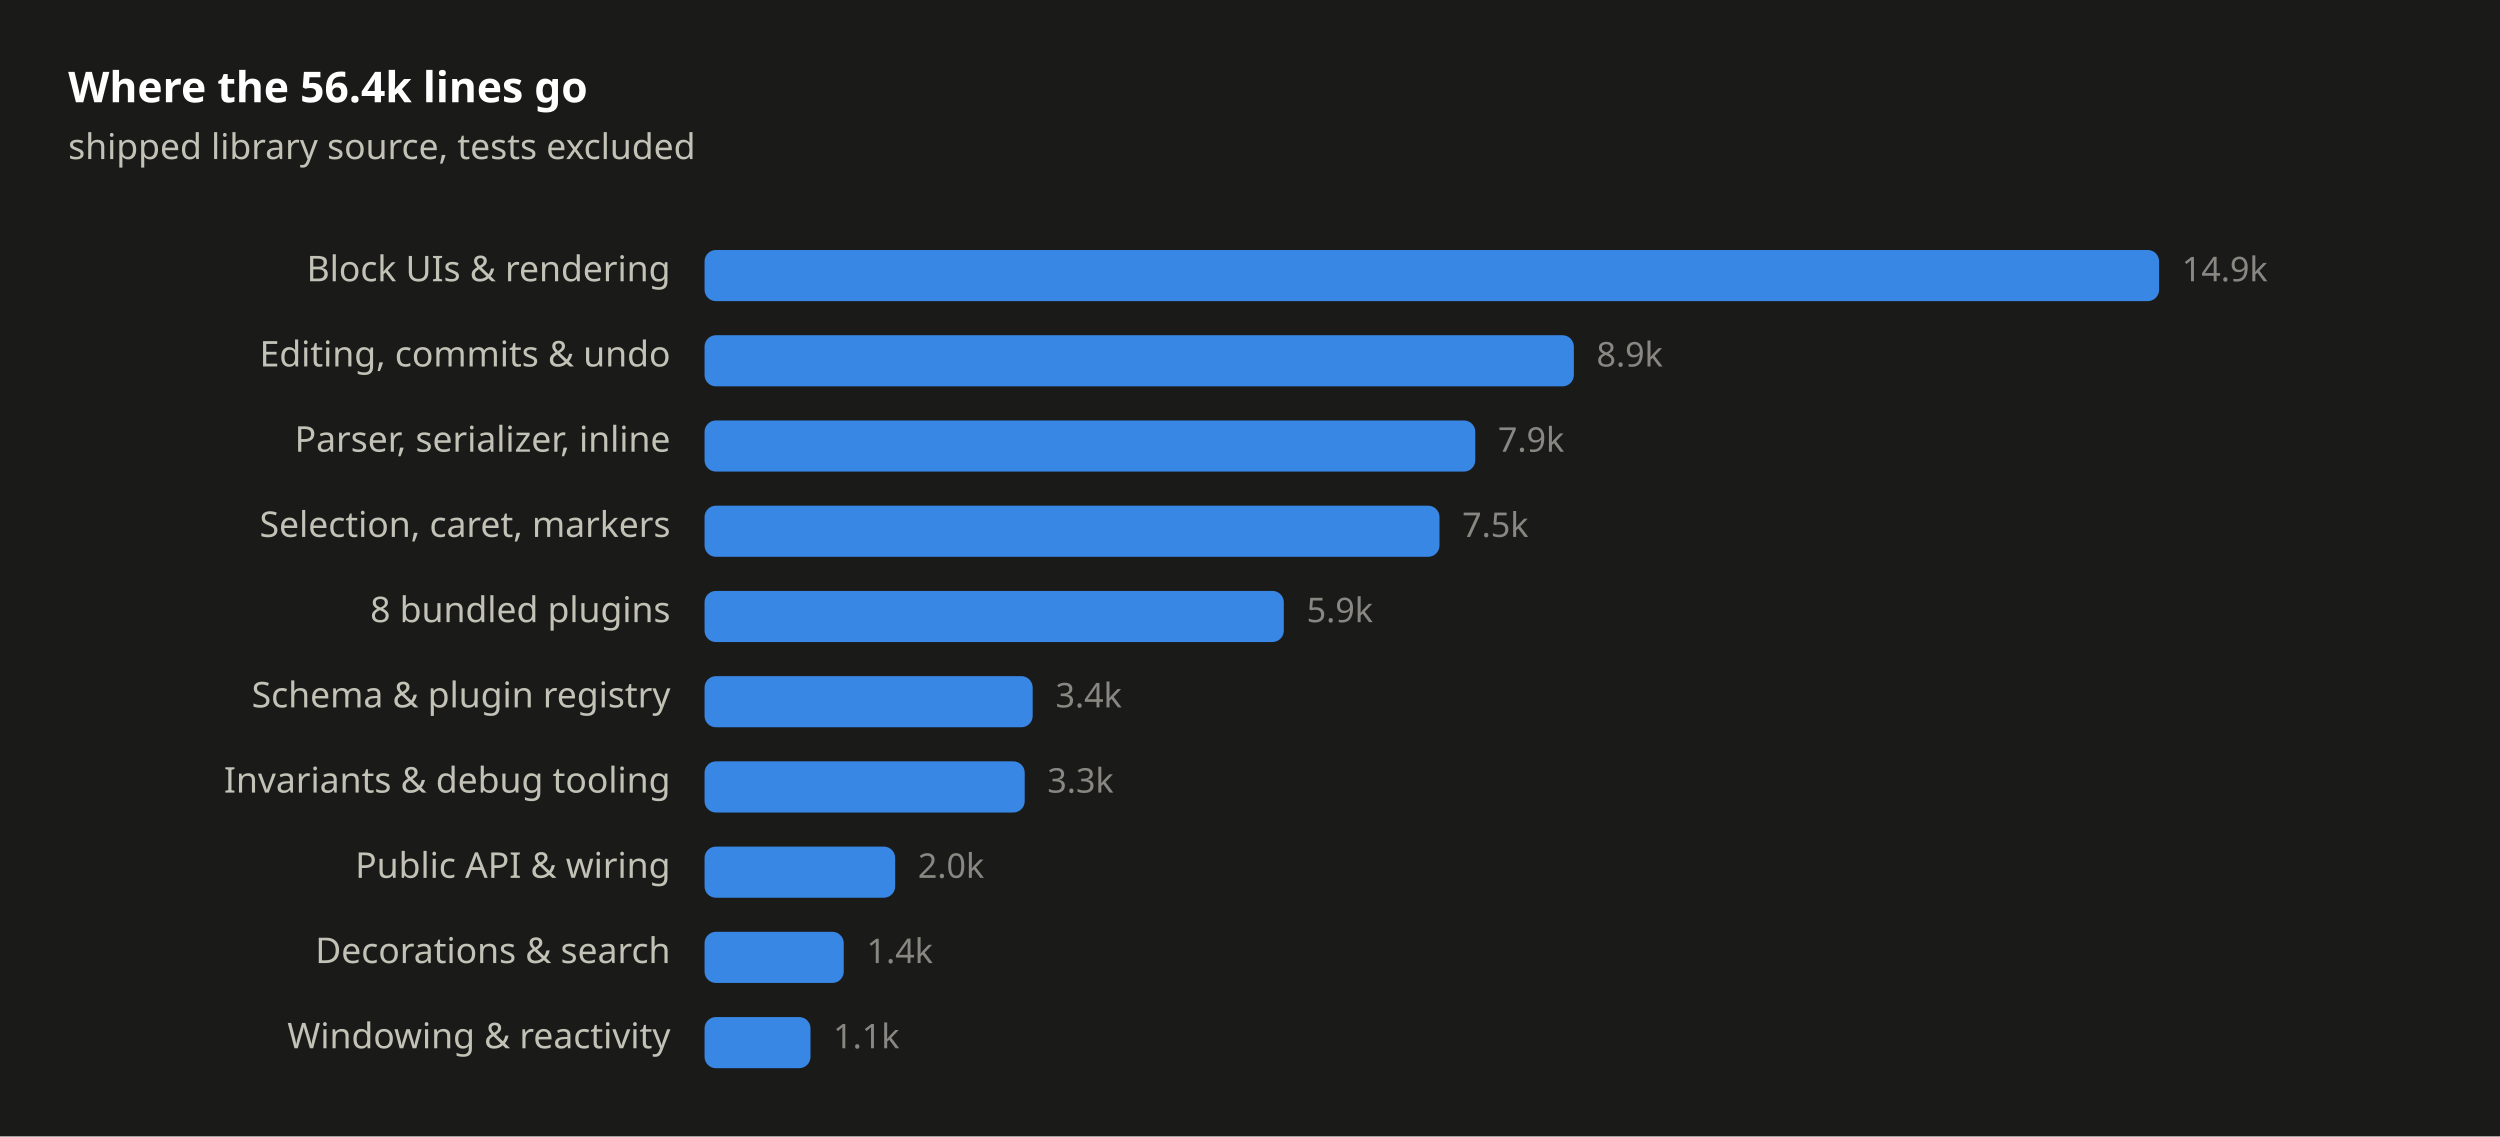
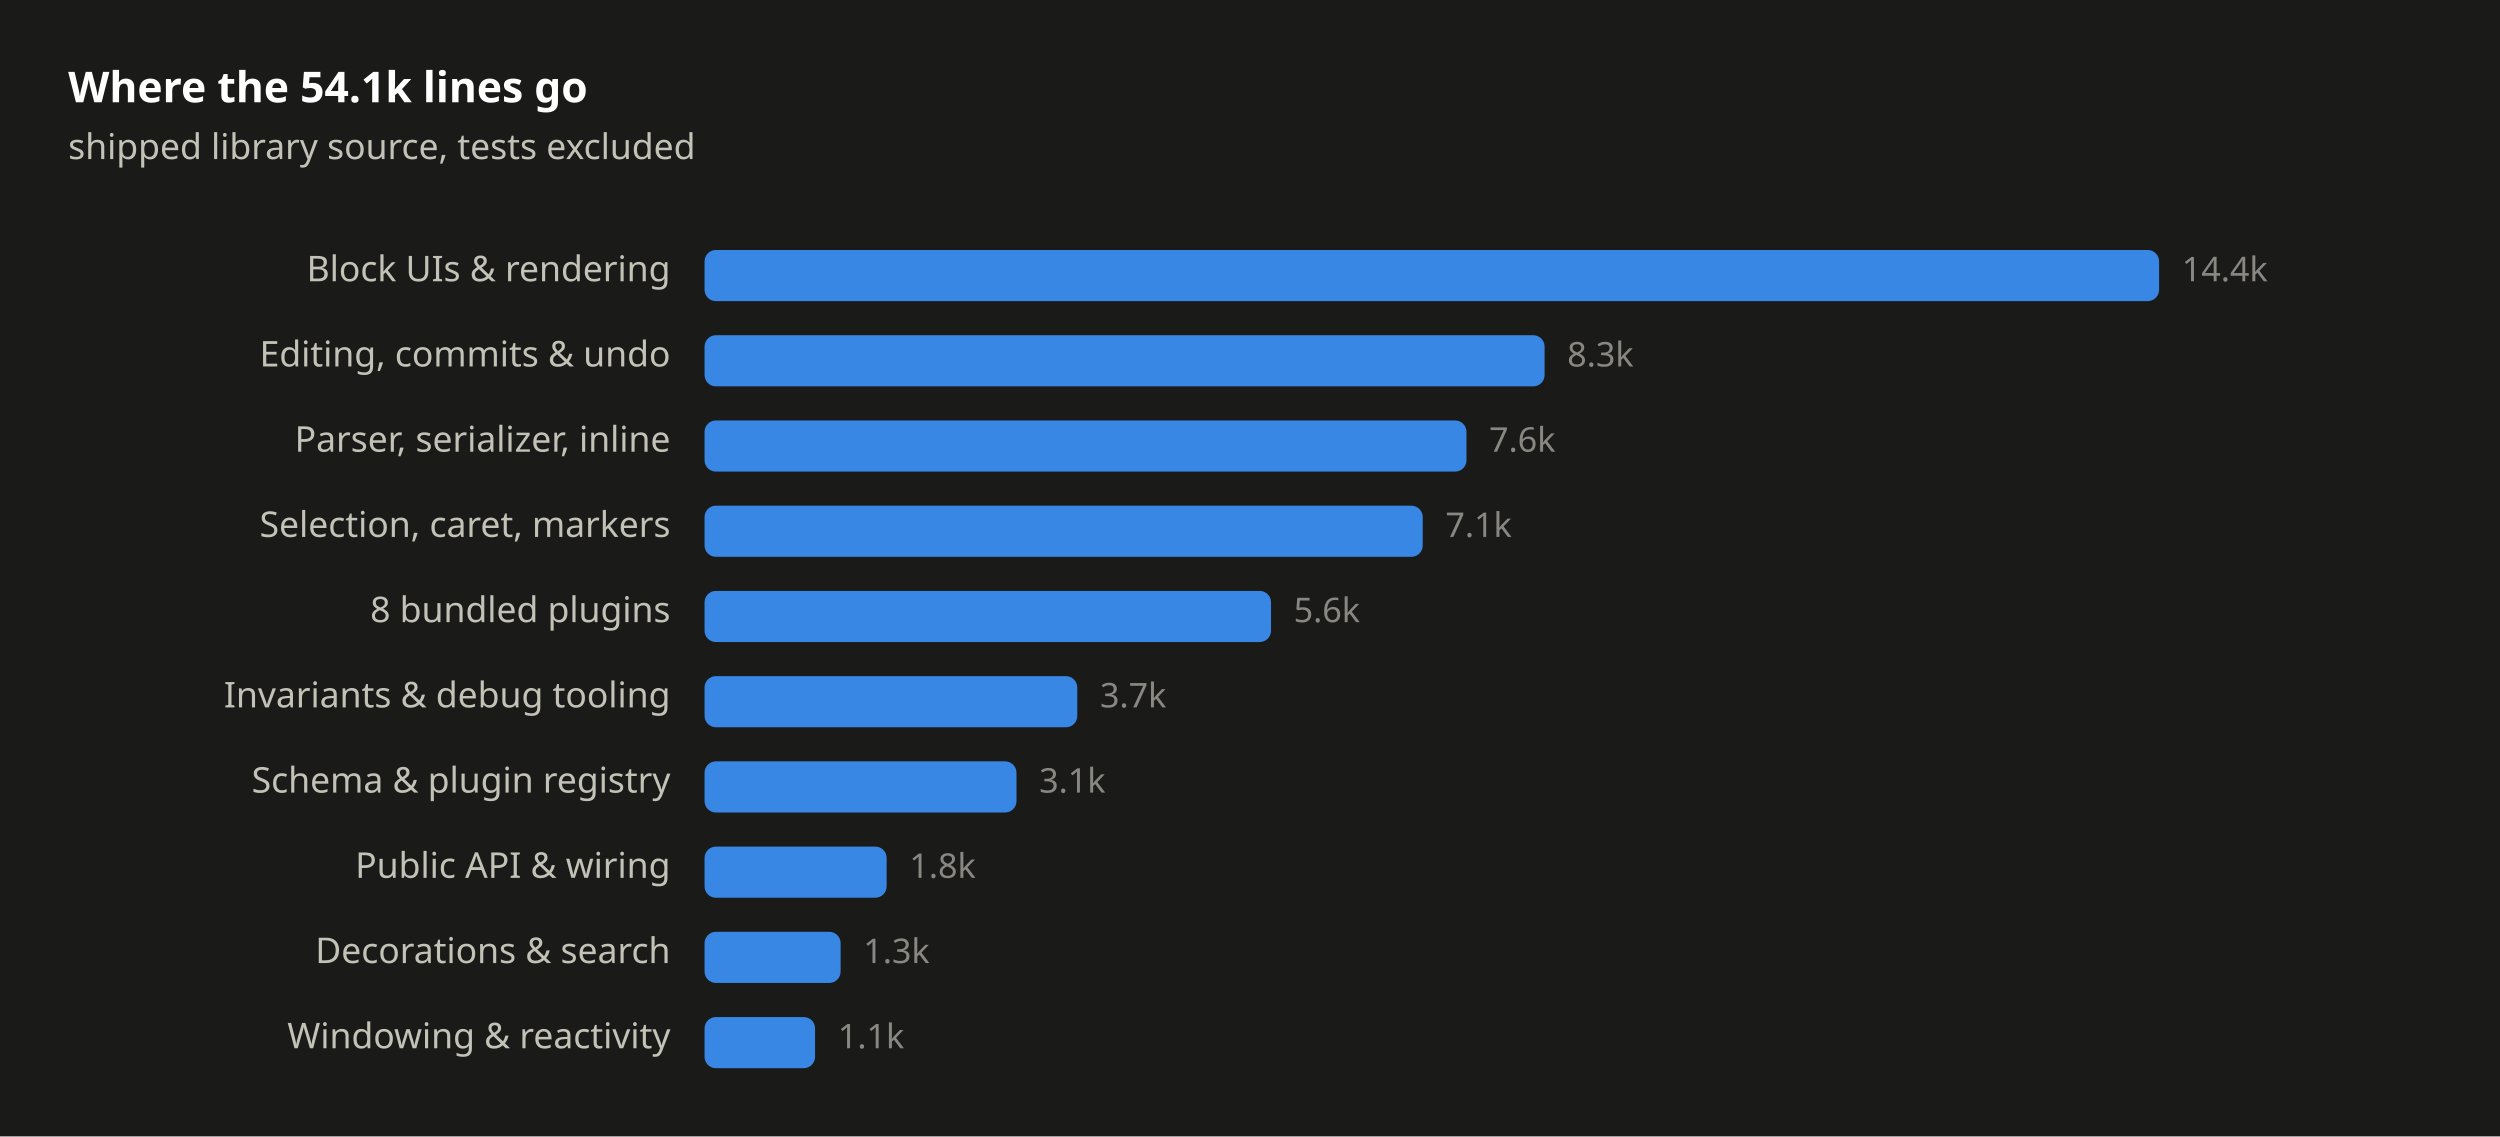
- <svg xmlns="http://www.w3.org/2000/svg" width="880" height="400" viewBox="0 0 880 400" role="img" aria-label="Library source by area: Block UIs &amp; rendering 14.9k, Editing, commits &amp; undo 8.9k, Parser, serializer, inline 7.9k, Selection, caret, markers 7.5k, 8 bundled plugins 5.9k, Schema &amp; plugin registry 3.4k, Invariants &amp; debug tooling 3.3k, Public API &amp; wiring 2.0k, Decorations &amp; search 1.4k, Windowing &amp; reactivity 1.1k. About 56.4k lines total.">
+ <svg xmlns="http://www.w3.org/2000/svg" width="880" height="400" viewBox="0 0 880 400" role="img" aria-label="Library source by area: Block UIs &amp; rendering 14.4k, Editing, commits &amp; undo 8.3k, Parser, serializer, inline 7.6k, Selection, caret, markers 7.1k, 8 bundled plugins 5.6k, Invariants &amp; debug tooling 3.7k, Schema &amp; plugin registry 3.1k, Public API &amp; wiring 1.8k, Decorations &amp; search 1.3k, Windowing &amp; reactivity 1.1k. About 54.1k lines total.">
  <rect width="880" height="400" fill="#1a1a19" />
-   <text x="24" y="36" font-family="system-ui, sans-serif" font-size="15" font-weight="600" fill="#ffffff" text-anchor="start">Where the 56.4k lines go</text>
+   <text x="24" y="36" font-family="system-ui, sans-serif" font-size="15" font-weight="600" fill="#ffffff" text-anchor="start">Where the 54.1k lines go</text>
  <text x="24" y="56" font-family="system-ui, sans-serif" font-size="12.5" font-weight="400" fill="#c3c2b7" text-anchor="start">shipped library source, tests excluded</text>
  <text x="236" y="99" font-family="system-ui, sans-serif" font-size="12.5" font-weight="400" fill="#c3c2b7" text-anchor="end">Block UIs &amp; rendering</text>
  <rect x="248" y="88" width="512.0" height="18" rx="4" fill="#3987e5" />
-   <text x="768" y="99" font-family="system-ui, sans-serif" font-size="12" font-weight="400" fill="#898781" text-anchor="start" style="font-variant-numeric:tabular-nums">14.9k</text>
+   <text x="768" y="99" font-family="system-ui, sans-serif" font-size="12" font-weight="400" fill="#898781" text-anchor="start" style="font-variant-numeric:tabular-nums">14.4k</text>
  <text x="236" y="129" font-family="system-ui, sans-serif" font-size="12.5" font-weight="400" fill="#c3c2b7" text-anchor="end">Editing, commits &amp; undo</text>
-   <rect x="248" y="118" width="306.0" height="18" rx="4" fill="#3987e5" />
-   <text x="561.965" y="129" font-family="system-ui, sans-serif" font-size="12" font-weight="400" fill="#898781" text-anchor="start" style="font-variant-numeric:tabular-nums">8.9k</text>
+   <rect x="248" y="118" width="295.7" height="18" rx="4" fill="#3987e5" />
+   <text x="551.664" y="129" font-family="system-ui, sans-serif" font-size="12" font-weight="400" fill="#898781" text-anchor="start" style="font-variant-numeric:tabular-nums">8.3k</text>
  <text x="236" y="159" font-family="system-ui, sans-serif" font-size="12.5" font-weight="400" fill="#c3c2b7" text-anchor="end">Parser, serializer, inline</text>
-   <rect x="248" y="148" width="271.3" height="18" rx="4" fill="#3987e5" />
-   <text x="527.261" y="159" font-family="system-ui, sans-serif" font-size="12" font-weight="400" fill="#898781" text-anchor="start" style="font-variant-numeric:tabular-nums">7.9k</text>
+   <rect x="248" y="148" width="268.2" height="18" rx="4" fill="#3987e5" />
+   <text x="524.157" y="159" font-family="system-ui, sans-serif" font-size="12" font-weight="400" fill="#898781" text-anchor="start" style="font-variant-numeric:tabular-nums">7.6k</text>
  <text x="236" y="189" font-family="system-ui, sans-serif" font-size="12.5" font-weight="400" fill="#c3c2b7" text-anchor="end">Selection, caret, markers</text>
-   <rect x="248" y="178" width="258.7" height="18" rx="4" fill="#3987e5" />
-   <text x="514.675" y="189" font-family="system-ui, sans-serif" font-size="12" font-weight="400" fill="#898781" text-anchor="start" style="font-variant-numeric:tabular-nums">7.5k</text>
+   <rect x="248" y="178" width="252.8" height="18" rx="4" fill="#3987e5" />
+   <text x="508.788" y="189" font-family="system-ui, sans-serif" font-size="12" font-weight="400" fill="#898781" text-anchor="start" style="font-variant-numeric:tabular-nums">7.1k</text>
  <text x="236" y="219" font-family="system-ui, sans-serif" font-size="12.5" font-weight="400" fill="#c3c2b7" text-anchor="end">8 bundled plugins</text>
-   <rect x="248" y="208" width="203.9" height="18" rx="4" fill="#3987e5" />
-   <text x="459.943" y="219" font-family="system-ui, sans-serif" font-size="12" font-weight="400" fill="#898781" text-anchor="start" style="font-variant-numeric:tabular-nums">5.9k</text>
-   <text x="236" y="249" font-family="system-ui, sans-serif" font-size="12.5" font-weight="400" fill="#c3c2b7" text-anchor="end">Schema &amp; plugin registry</text>
-   <rect x="248" y="238" width="115.5" height="18" rx="4" fill="#3987e5" />
-   <text x="371.534" y="249" font-family="system-ui, sans-serif" font-size="12" font-weight="400" fill="#898781" text-anchor="start" style="font-variant-numeric:tabular-nums">3.4k</text>
-   <text x="236" y="279" font-family="system-ui, sans-serif" font-size="12.5" font-weight="400" fill="#c3c2b7" text-anchor="end">Invariants &amp; debug tooling</text>
-   <rect x="248" y="268" width="112.7" height="18" rx="4" fill="#3987e5" />
-   <text x="368.654" y="279" font-family="system-ui, sans-serif" font-size="12" font-weight="400" fill="#898781" text-anchor="start" style="font-variant-numeric:tabular-nums">3.3k</text>
+   <rect x="248" y="208" width="199.4" height="18" rx="4" fill="#3987e5" />
+   <text x="455.369" y="219" font-family="system-ui, sans-serif" font-size="12" font-weight="400" fill="#898781" text-anchor="start" style="font-variant-numeric:tabular-nums">5.6k</text>
+   <text x="236" y="249" font-family="system-ui, sans-serif" font-size="12.5" font-weight="400" fill="#c3c2b7" text-anchor="end">Invariants &amp; debug tooling</text>
+   <rect x="248" y="238" width="131.2" height="18" rx="4" fill="#3987e5" />
+   <text x="387.186" y="249" font-family="system-ui, sans-serif" font-size="12" font-weight="400" fill="#898781" text-anchor="start" style="font-variant-numeric:tabular-nums">3.7k</text>
+   <text x="236" y="279" font-family="system-ui, sans-serif" font-size="12.5" font-weight="400" fill="#c3c2b7" text-anchor="end">Schema &amp; plugin registry</text>
+   <rect x="248" y="268" width="109.8" height="18" rx="4" fill="#3987e5" />
+   <text x="365.783" y="279" font-family="system-ui, sans-serif" font-size="12" font-weight="400" fill="#898781" text-anchor="start" style="font-variant-numeric:tabular-nums">3.1k</text>
  <text x="236" y="309" font-family="system-ui, sans-serif" font-size="12.5" font-weight="400" fill="#c3c2b7" text-anchor="end">Public API &amp; wiring</text>
-   <rect x="248" y="298" width="67.1" height="18" rx="4" fill="#3987e5" />
-   <text x="323.078" y="309" font-family="system-ui, sans-serif" font-size="12" font-weight="400" fill="#898781" text-anchor="start" style="font-variant-numeric:tabular-nums">2.0k</text>
+   <rect x="248" y="298" width="64.1" height="18" rx="4" fill="#3987e5" />
+   <text x="320.102" y="309" font-family="system-ui, sans-serif" font-size="12" font-weight="400" fill="#898781" text-anchor="start" style="font-variant-numeric:tabular-nums">1.8k</text>
  <text x="236" y="339" font-family="system-ui, sans-serif" font-size="12.5" font-weight="400" fill="#c3c2b7" text-anchor="end">Decorations &amp; search</text>
-   <rect x="248" y="328" width="49.0" height="18" rx="4" fill="#3987e5" />
-   <text x="305.04" y="339" font-family="system-ui, sans-serif" font-size="12" font-weight="400" fill="#898781" text-anchor="start" style="font-variant-numeric:tabular-nums">1.4k</text>
+   <rect x="248" y="328" width="47.9" height="18" rx="4" fill="#3987e5" />
+   <text x="303.881" y="339" font-family="system-ui, sans-serif" font-size="12" font-weight="400" fill="#898781" text-anchor="start" style="font-variant-numeric:tabular-nums">1.3k</text>
  <text x="236" y="369" font-family="system-ui, sans-serif" font-size="12.5" font-weight="400" fill="#c3c2b7" text-anchor="end">Windowing &amp; reactivity</text>
-   <rect x="248" y="358" width="37.3" height="18" rx="4" fill="#3987e5" />
-   <text x="293.277" y="369" font-family="system-ui, sans-serif" font-size="12" font-weight="400" fill="#898781" text-anchor="start" style="font-variant-numeric:tabular-nums">1.1k</text>
+   <rect x="248" y="358" width="38.9" height="18" rx="4" fill="#3987e5" />
+   <text x="294.937" y="369" font-family="system-ui, sans-serif" font-size="12" font-weight="400" fill="#898781" text-anchor="start" style="font-variant-numeric:tabular-nums">1.1k</text>
</svg>
